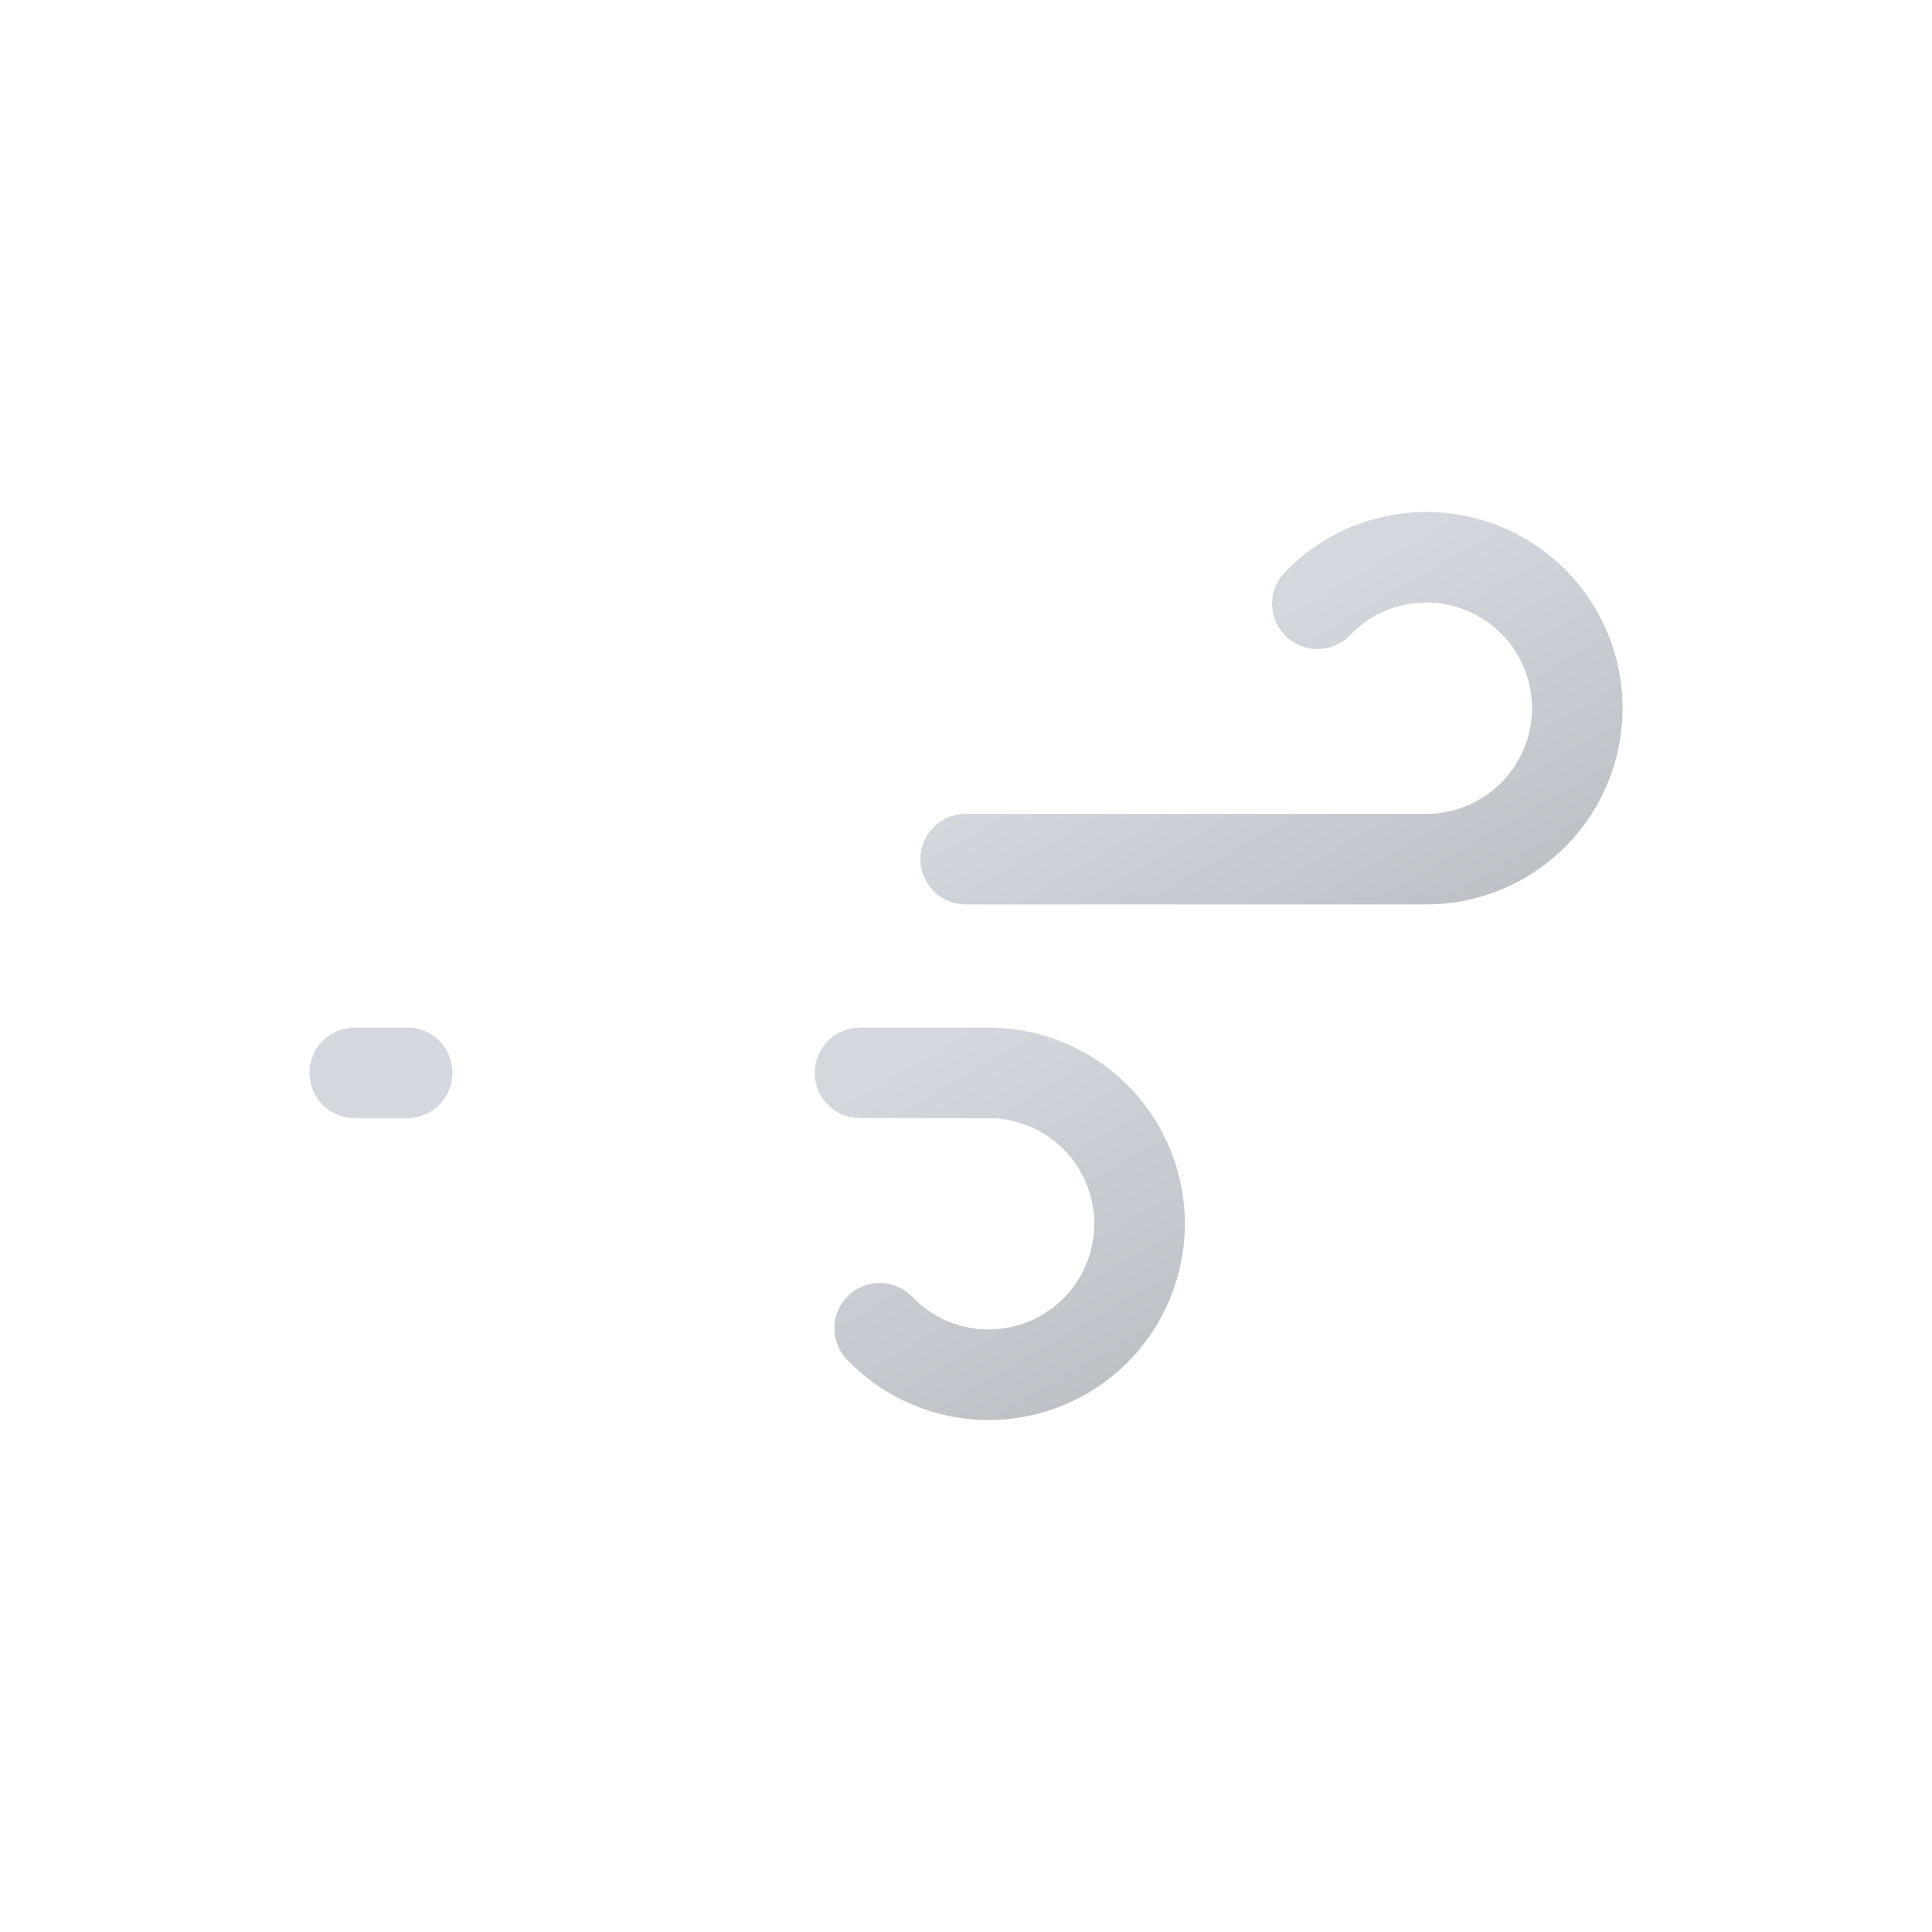
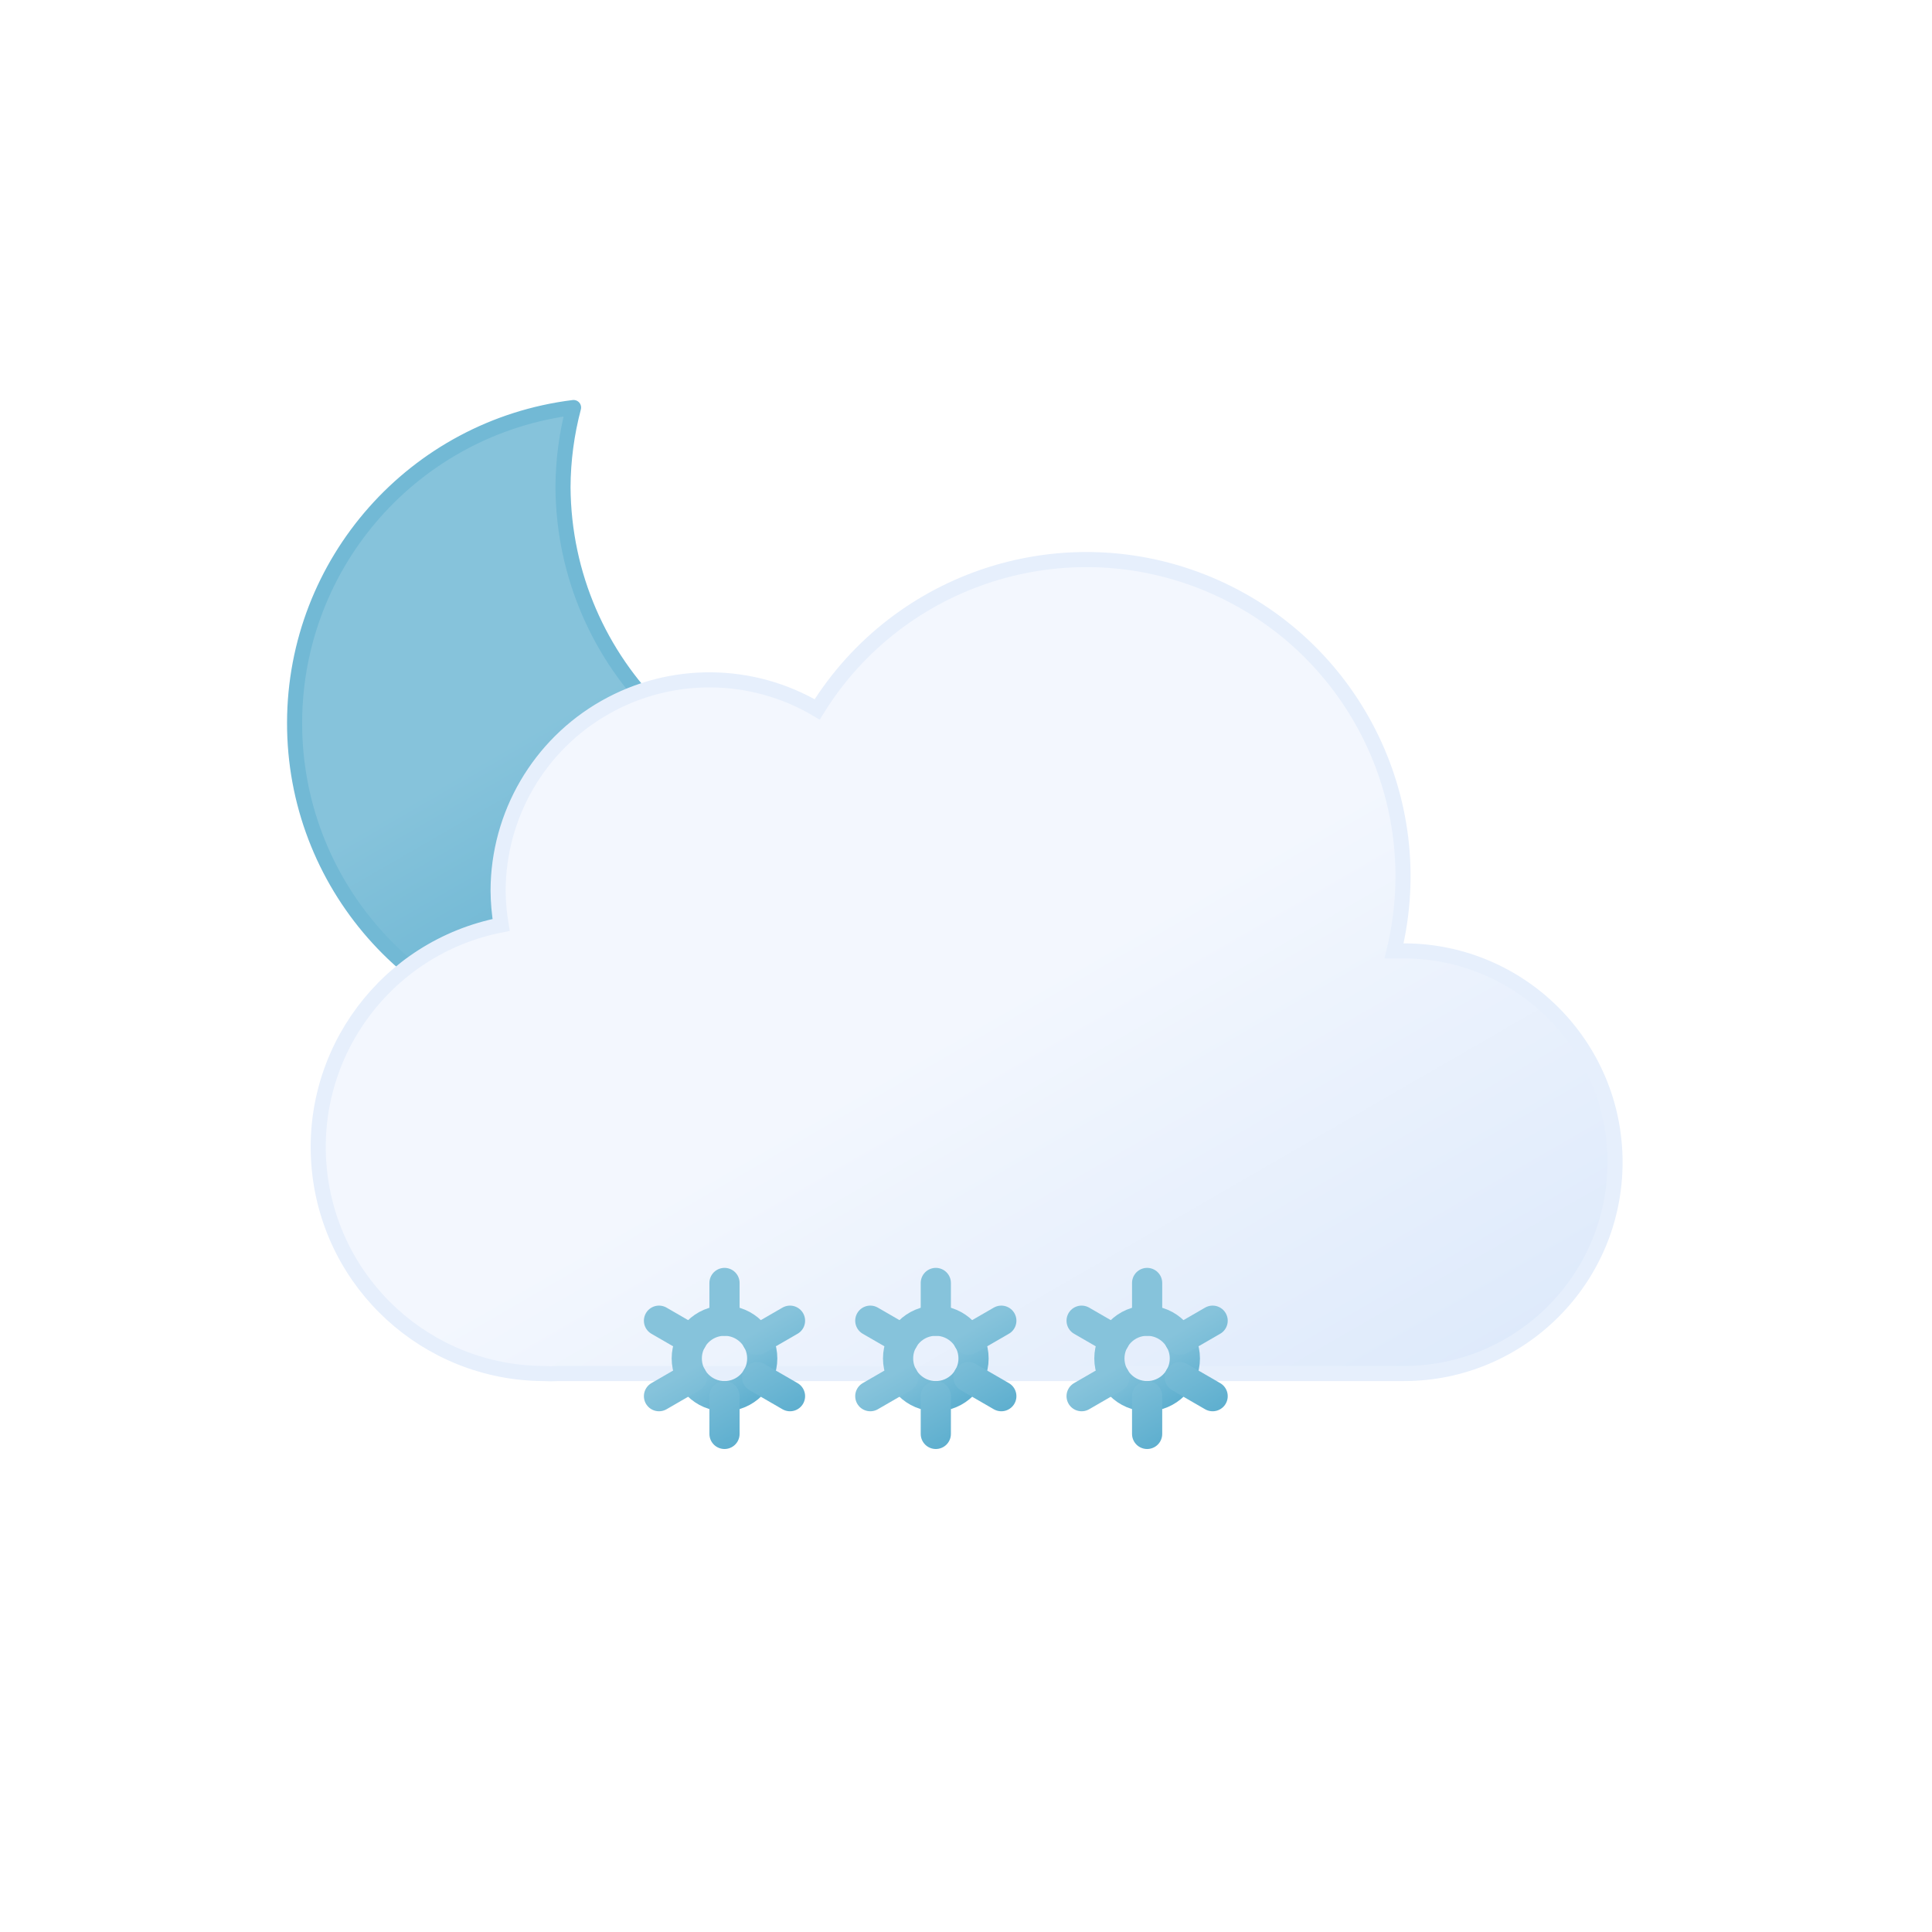
<svg xmlns="http://www.w3.org/2000/svg" xmlns:xlink="http://www.w3.org/1999/xlink" viewBox="0 0 64 64">
  <defs>
-     <linearGradient id="a" x1="27.56" y1="17.64" x2="38.27" y2="36.19" gradientUnits="userSpaceOnUse">
-       <stop offset="0" stop-color="#d4d7dd" />
-       <stop offset="0.45" stop-color="#d4d7dd" />
-       <stop offset="1" stop-color="#bec1c6" />
+     <linearGradient id="a" x1="13.58" y1="15.57" x2="24.15" y2="33.87" gradientUnits="userSpaceOnUse">
+       <stop offset="0" stop-color="#86c3db" />
+       <stop offset="0.45" stop-color="#86c3db" />
+       <stop offset="1" stop-color="#5eafcf" />
+       <animateTransform attributeName="gradientTransform" type="rotate" values="10 19.22 24.293; -10 19.22 24.293; 10 19.22 24.293" dur="10s" repeatCount="indefinite" />
    </linearGradient>
-     <linearGradient id="b" x1="19.96" y1="29.03" x2="31.37" y2="48.8" xlink:href="#a" />
+     <linearGradient id="b" x1="22.56" y1="21.96" x2="39.2" y2="50.8" gradientUnits="userSpaceOnUse">
+       <stop offset="0" stop-color="#f3f7fe" />
+       <stop offset="0.45" stop-color="#f3f7fe" />
+       <stop offset="1" stop-color="#deeafb" />
+     </linearGradient>
+     <linearGradient id="c" x1="30.12" y1="43.48" x2="31.88" y2="46.52" xlink:href="#a" />
+     <linearGradient id="d" x1="29.67" y1="42.69" x2="32.33" y2="47.31" xlink:href="#a" />
+     <linearGradient id="e" x1="23.12" y1="43.48" x2="24.88" y2="46.52" xlink:href="#a" />
+     <linearGradient id="f" x1="22.67" y1="42.69" x2="25.33" y2="47.31" xlink:href="#a" />
+     <linearGradient id="g" x1="37.12" y1="43.48" x2="38.88" y2="46.52" xlink:href="#a" />
+     <linearGradient id="h" x1="36.67" y1="42.69" x2="39.33" y2="47.31" xlink:href="#a" />
  </defs>
-   <path d="M43.64,20a5,5,0,1,1,3.61,8.46H11.75" fill="none" stroke-dasharray="35 22" stroke-linecap="round" stroke-miterlimit="10" stroke-width="3" stroke="url(#a)">
-     <animate attributeName="stroke-dashoffset" values="-57; 57" dur="2s" repeatCount="indefinite" />
+   <path d="M29.33,26.68A10.61,10.61,0,0,1,18.65,16.14,10.5,10.5,0,0,1,19,13.5,10.54,10.54,0,1,0,30.5,26.61,11.48,11.48,0,0,1,29.33,26.68Z" stroke="#72b9d5" stroke-linecap="round" stroke-linejoin="round" stroke-width="0.5" fill="url(#a)">
+     <animateTransform attributeName="transform" type="rotate" values="-10 19.22 24.293; 10 19.22 24.293; -10 19.22 24.293" dur="10s" repeatCount="indefinite" />
  </path>
-   <path d="M29.14,44a5,5,0,1,0,3.61-8.46h-21" fill="none" stroke-dasharray="24 15" stroke-linecap="round" stroke-miterlimit="10" stroke-width="3" stroke="url(#b)">
-     <animate attributeName="stroke-dashoffset" values="-39; 39" dur="2s" begin="-1.5s" repeatCount="indefinite" />
-   </path>
+   <path d="M46.5,31.5l-.32,0a10.49,10.49,0,0,0-19.11-8,7,7,0,0,0-10.57,6,7.21,7.21,0,0,0,.1,1.14A7.5,7.5,0,0,0,18,45.5a4.19,4.19,0,0,0,.5,0v0h28a7,7,0,0,0,0-14Z" stroke="#e6effc" stroke-miterlimit="10" stroke-width="0.5" fill="url(#b)" />
+   <g>
+     <circle cx="31" cy="45" r="1.25" fill="none" stroke-miterlimit="10" stroke="url(#c)" />
+     <path d="M33.17,46.25l-1.09-.63m-2.16-1.24-1.09-.63M31,42.5v1.25m0,3.75V46.25m-1.08-.63-1.09.63m4.34-2.5-1.09.63" fill="none" stroke-linecap="round" stroke-miterlimit="10" stroke="url(#d)" />
+     <animateTransform attributeName="transform" type="translate" additive="sum" values="-1 -6; 1 12" dur="4s" repeatCount="indefinite" />
+     <animateTransform attributeName="transform" type="rotate" additive="sum" values="0 31 45; 360 31 45" dur="9s" repeatCount="indefinite" />
+     <animate attributeName="opacity" values="0;1;1;1;0" dur="4s" repeatCount="indefinite" />
+   </g>
+   <g>
+     <circle cx="24" cy="45" r="1.25" fill="none" stroke-miterlimit="10" stroke="url(#e)" />
+     <path d="M26.17,46.25l-1.09-.63m-2.16-1.24-1.09-.63M24,42.5v1.25m0,3.75V46.25m-1.08-.63-1.09.63m4.34-2.5-1.09.63" fill="none" stroke-linecap="round" stroke-miterlimit="10" stroke="url(#f)" />
+     <animateTransform attributeName="transform" type="translate" additive="sum" values="1 -6; -1 12" begin="-2s" dur="4s" repeatCount="indefinite" />
+     <animateTransform attributeName="transform" type="rotate" additive="sum" values="0 24 45; 360 24 45" dur="9s" repeatCount="indefinite" />
+     <animate attributeName="opacity" values="0;1;1;1;0" begin="-2s" dur="4s" repeatCount="indefinite" />
+   </g>
+   <g>
+     <circle cx="38" cy="45" r="1.25" fill="none" stroke-miterlimit="10" stroke="url(#g)" />
+     <path d="M40.17,46.25l-1.09-.63m-2.16-1.24-1.09-.63M38,42.5v1.25m0,3.75V46.25m-1.08-.63-1.09.63m4.34-2.5-1.09.63" fill="none" stroke-linecap="round" stroke-miterlimit="10" stroke="url(#h)" />
+     <animateTransform attributeName="transform" type="translate" additive="sum" values="1 -6; -1 12" begin="-1s" dur="4s" repeatCount="indefinite" />
+     <animateTransform attributeName="transform" type="rotate" additive="sum" values="0 38 45; 360 38 45" dur="9s" repeatCount="indefinite" />
+     <animate attributeName="opacity" values="0;1;1;1;0" begin="-1s" dur="4s" repeatCount="indefinite" />
+   </g>
</svg>
